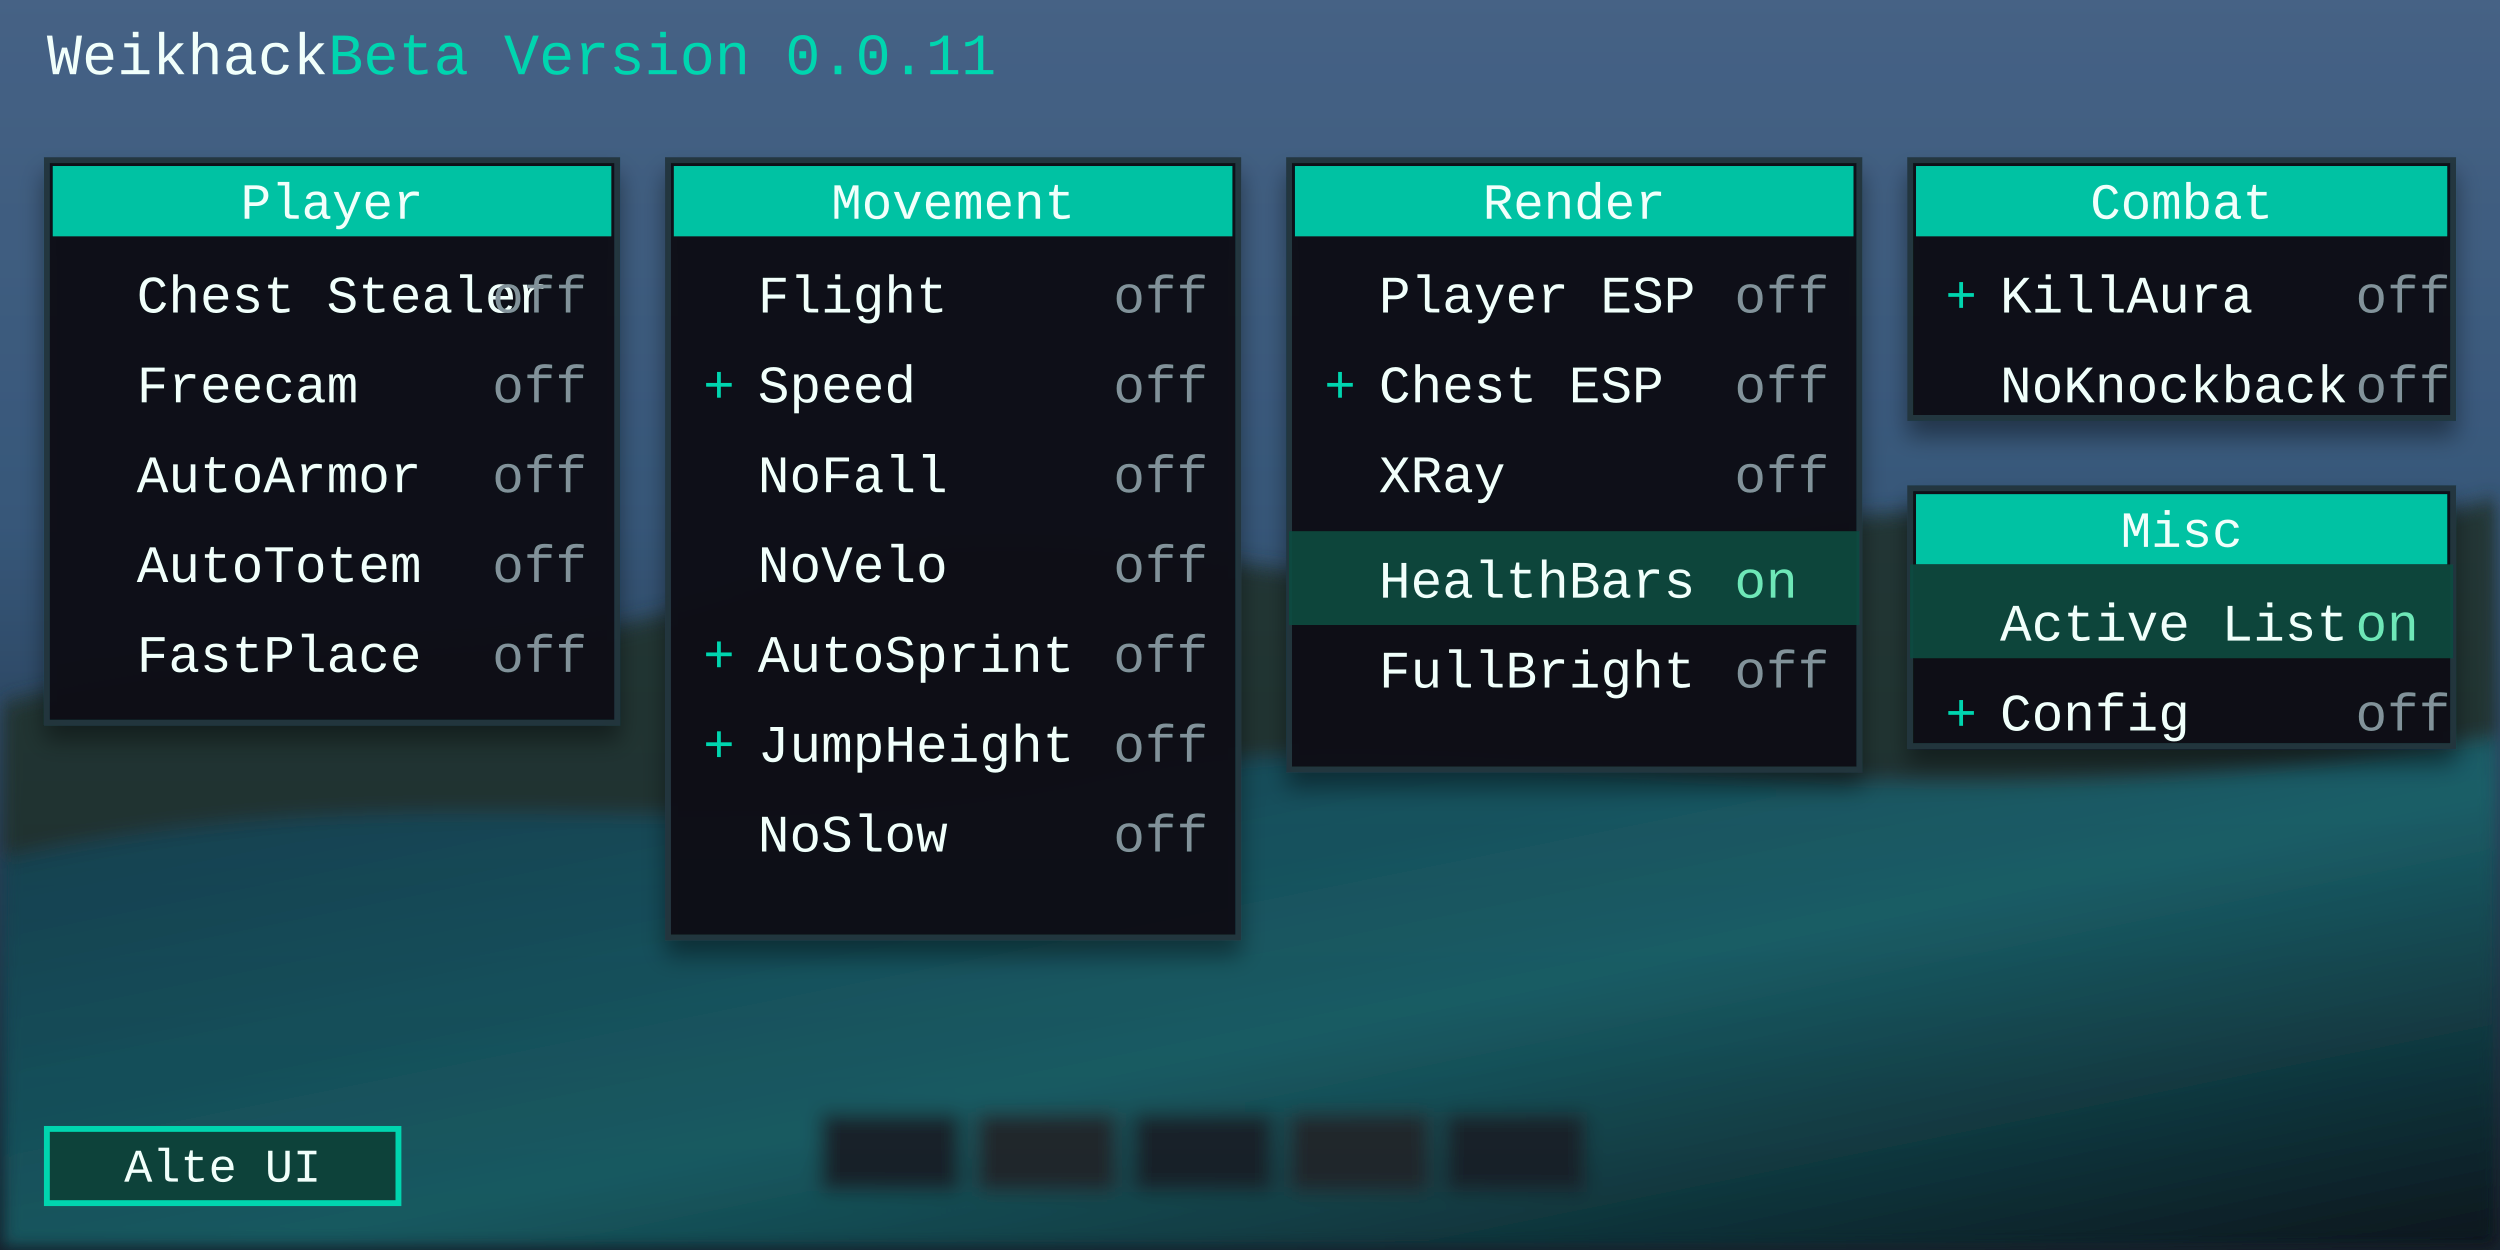
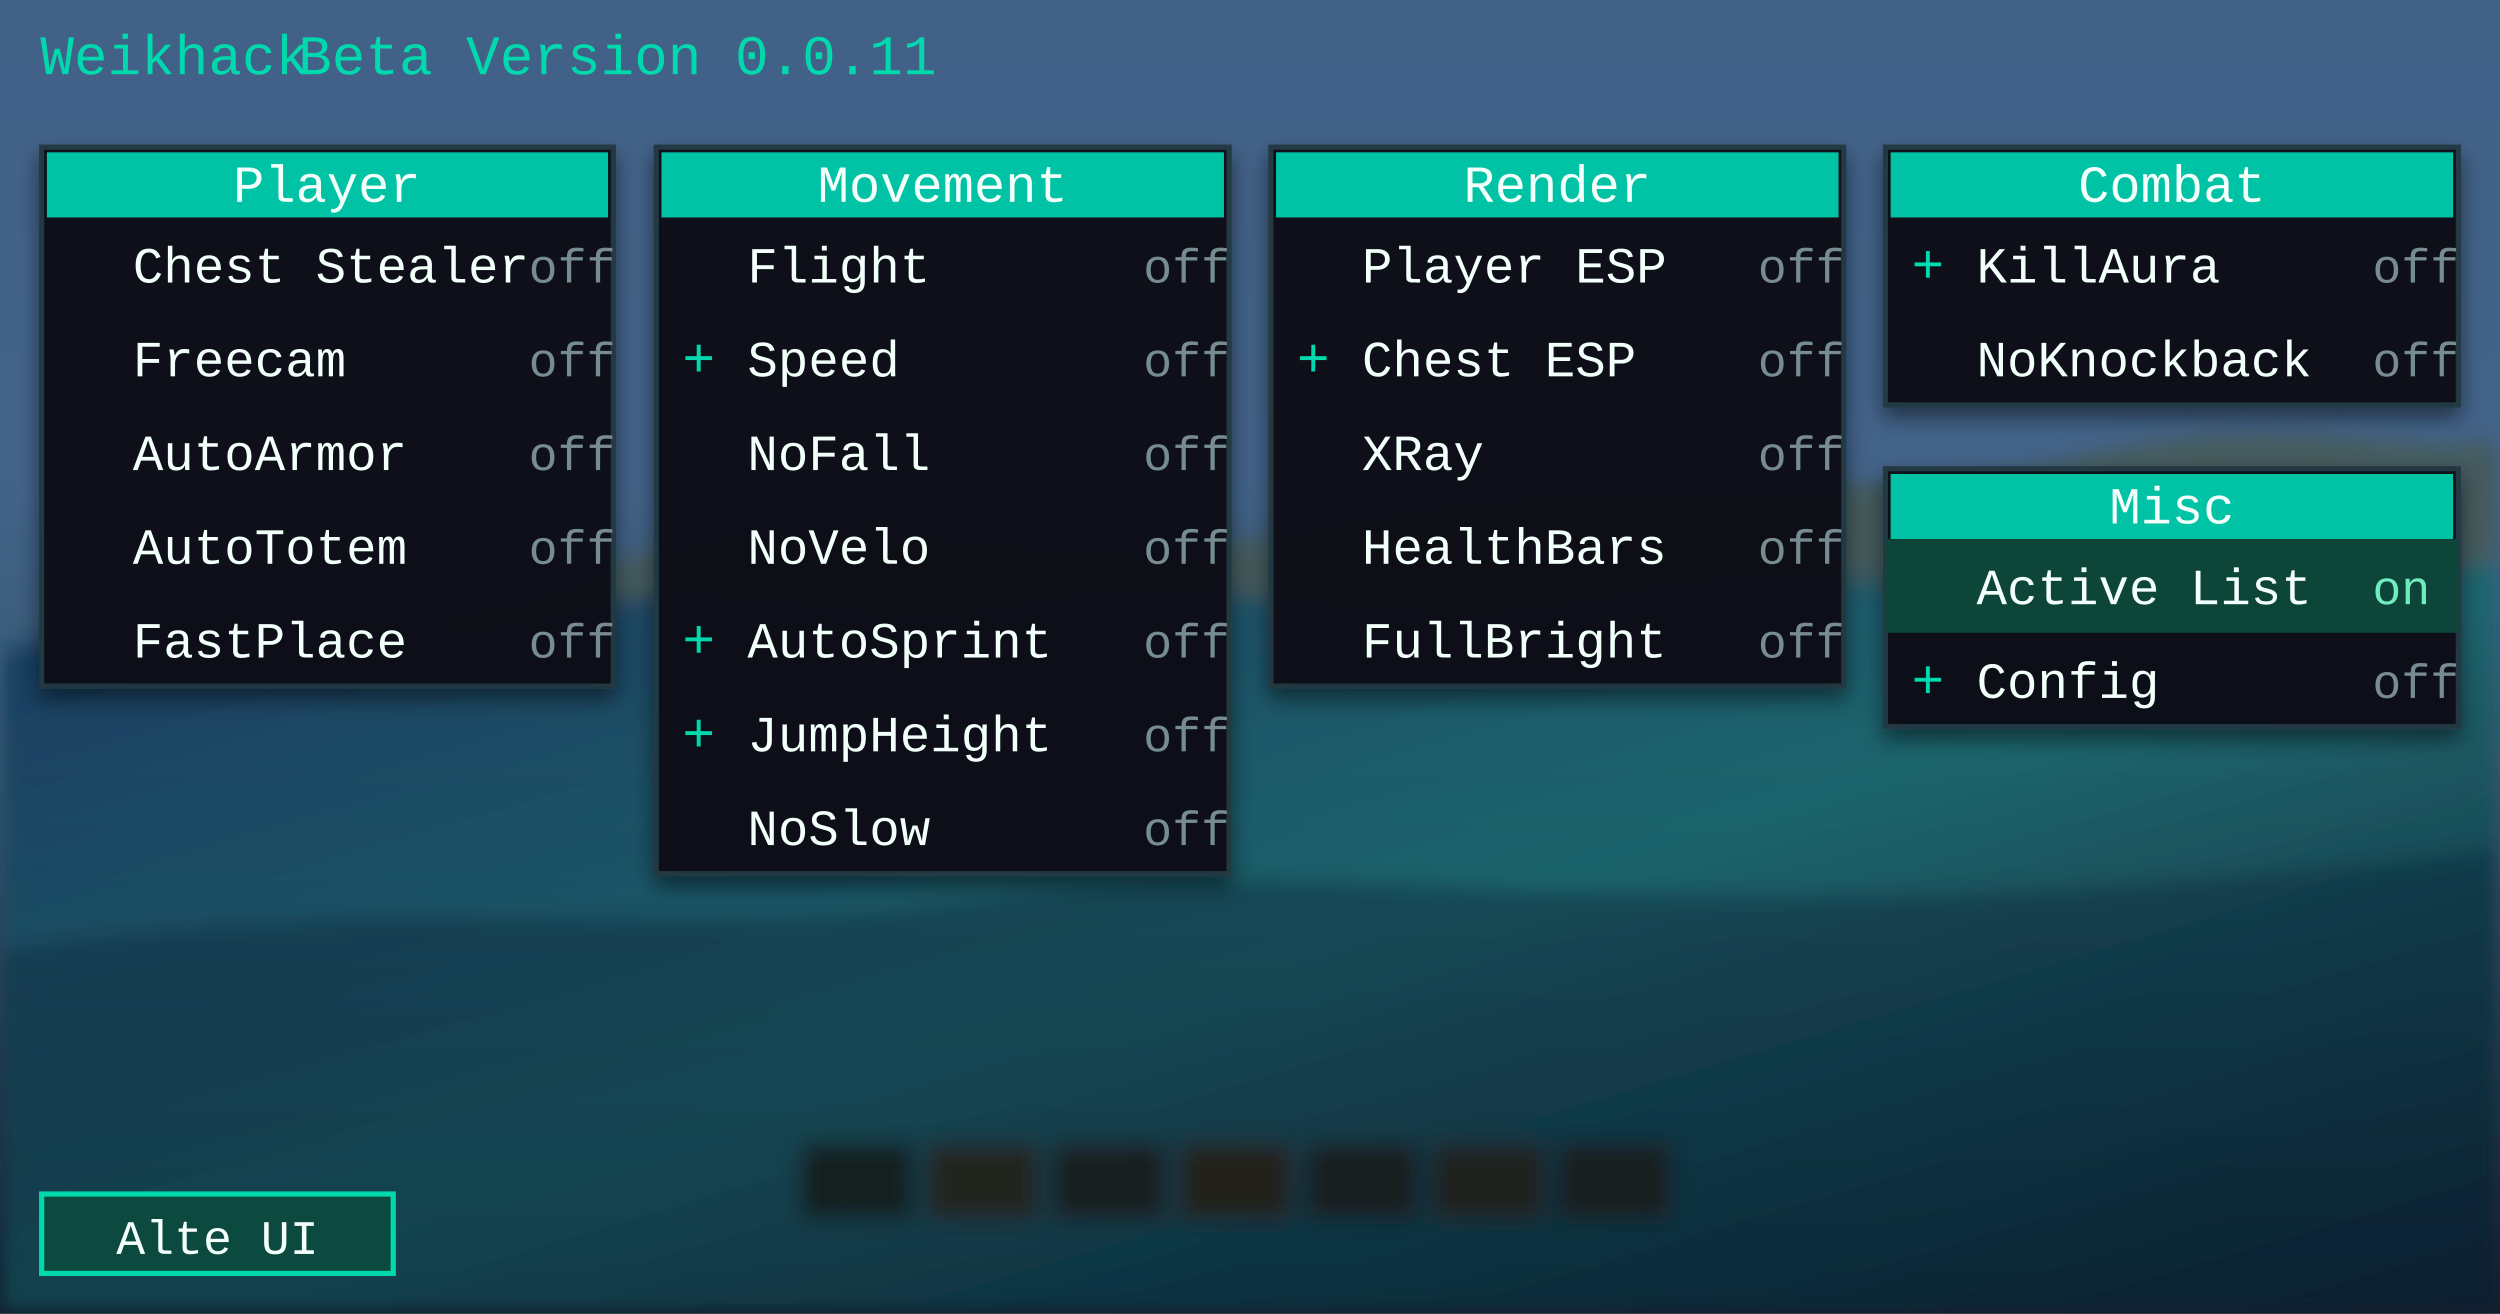
- <svg xmlns="http://www.w3.org/2000/svg" width="1280" height="640" viewBox="0 0 1280 640" role="img" aria-label="Weikhack ClickGUI Beta Version 0.0.11">
+ <svg xmlns="http://www.w3.org/2000/svg" width="1920" height="1009" viewBox="0 0 1920 1009" role="img" aria-label="Weikhack ClickGUI Beta Version 0.0.11">
  <defs>
    <linearGradient id="sky" x1="0" x2="0" y1="0" y2="1">
-       <stop offset="0" stop-color="#587ba8" />
-       <stop offset="0.42" stop-color="#456d99" />
-       <stop offset="1" stop-color="#162534" />
+       <stop offset="0" stop-color="#4e75a2" />
+       <stop offset="0.36" stop-color="#5078a6" />
+       <stop offset="0.58" stop-color="#3f6b88" />
+       <stop offset="1" stop-color="#122336" />
    </linearGradient>
    <linearGradient id="water" x1="0" x2="1" y1="0" y2="1">
-       <stop offset="0" stop-color="#12465a" />
-       <stop offset="0.55" stop-color="#1c7c84" />
-       <stop offset="1" stop-color="#07151c" />
+       <stop offset="0" stop-color="#183d6d" />
+       <stop offset="0.52" stop-color="#1f7c82" />
+       <stop offset="1" stop-color="#0b1f32" />
    </linearGradient>
    <filter id="blur">
-       <feGaussianBlur stdDeviation="5" />
+       <feGaussianBlur stdDeviation="8" />
    </filter>
-     <filter id="panelShadow" x="-20%" y="-20%" width="140%" height="140%">
-       <feDropShadow dx="0" dy="8" stdDeviation="6" flood-color="#000" flood-opacity="0.42" />
+     <filter id="shadow" x="-20%" y="-20%" width="140%" height="140%">
+       <feDropShadow dx="0" dy="8" stdDeviation="8" flood-color="#000" flood-opacity="0.5" />
    </filter>
    <style>
-       .mono { font-family: Consolas, "Courier New", monospace; }
-       .white { fill: #f1fffb; }
-       .muted { fill: #82929a; }
-       .mint { fill: #00d5af; }
-       .on { fill: #6ee7b7; }
-       .panel { fill: #071014; opacity: 0.96; stroke: #223640; stroke-width: 3; }
-       .head { fill: #05c2a3; }
-       .active { fill: #0b4a3f; opacity: 0.92; }
+       .font { font-family: Consolas, "Courier New", monospace; }
+       .title { fill: #00d9ad; font-size: 43px; }
+       .white { fill: #f3fffb; }
+       .muted { fill: #788b92; }
+       .mint { fill: #00d9ad; }
+       .on { fill: #71edbd; }
+       .panel { fill: #071014; opacity: 0.965; stroke: #223943; stroke-width: 4; }
+       .header { fill: #06c2a5; }
+       .active { fill: #0b463b; opacity: 0.95; }
    </style>
  </defs>
-   <rect width="1280" height="640" fill="url(#sky)" />
-   <g filter="url(#blur)" opacity="0.84">
-     <path d="M0 360 C160 318 260 348 385 300 C555 235 700 335 850 286 C1040 225 1128 304 1280 254 L1280 640 L0 640 Z" fill="#263b33" />
-     <path d="M0 440 C220 390 388 442 565 400 C742 358 920 438 1280 378 L1280 640 L0 640 Z" fill="url(#water)" />
-     <rect x="420" y="570" width="72" height="40" fill="#1d272d" />
-     <rect x="500" y="570" width="72" height="40" fill="#2a2e32" />
-     <rect x="580" y="570" width="72" height="40" fill="#1d272d" />
-     <rect x="660" y="570" width="72" height="40" fill="#2a2e32" />
-     <rect x="740" y="570" width="72" height="40" fill="#1d272d" />
+   <rect width="1920" height="1009" fill="url(#sky)" />
+   <g filter="url(#blur)" opacity="0.86">
+     <path d="M0 518 C170 455 320 500 475 432 C650 355 830 455 1000 405 C1225 340 1405 400 1600 350 C1755 310 1852 355 1920 336 L1920 1009 L0 1009 Z" fill="#526c66" />
+     <path d="M0 500 C180 455 300 506 430 470 C580 430 660 492 780 465 C945 425 1070 500 1225 462 C1420 415 1630 485 1920 430 L1920 1009 L0 1009 Z" fill="url(#water)" />
+     <path d="M0 730 C290 680 525 725 760 690 C1055 645 1280 735 1920 650 L1920 1009 L0 1009 Z" fill="#09263b" opacity="0.44" />
+     <rect x="615" y="878" width="86" height="58" fill="#19231d" />
+     <rect x="712" y="878" width="86" height="58" fill="#2b2a1d" />
+     <rect x="809" y="878" width="86" height="58" fill="#1c211d" />
+     <rect x="906" y="878" width="86" height="58" fill="#292719" />
+     <rect x="1003" y="878" width="86" height="58" fill="#1a211e" />
+     <rect x="1100" y="878" width="86" height="58" fill="#28261a" />
+     <rect x="1197" y="878" width="86" height="58" fill="#1b231f" />
  </g>
-   <rect width="1280" height="640" fill="#05070b" opacity="0.22" />
-   <text x="24" y="38" class="mono white" font-size="30">Weikhack</text>
-   <text x="168" y="38" class="mono mint" font-size="30">Beta Version 0.0.11</text>
-   <g class="mono" filter="url(#panelShadow)" font-size="27">
-     <g transform="translate(24 82)">
-       <rect class="panel" width="292" height="288" />
-       <rect class="head" x="3" y="3" width="286" height="36" />
-       <text class="white" x="146" y="30" text-anchor="middle" font-size="26">Player</text>
-       <text class="white" x="46" y="78">Chest Stealer</text>
-       <text class="muted" x="228" y="78">off</text>
-       <text class="white" x="46" y="124">Freecam</text>
-       <text class="muted" x="228" y="124">off</text>
-       <text class="white" x="46" y="170">AutoArmor</text>
-       <text class="muted" x="228" y="170">off</text>
-       <text class="white" x="46" y="216">AutoTotem</text>
-       <text class="muted" x="228" y="216">off</text>
-       <text class="white" x="46" y="262">FastPlace</text>
-       <text class="muted" x="228" y="262">off</text>
+   <rect width="1920" height="1009" fill="#06080c" opacity="0.18" />
+   <g class="font title">
+     <text x="31" y="57">Weikhack</text>
+     <text x="229" y="57">Beta Version 0.0.11</text>
+   </g>
+   <g class="font" filter="url(#shadow)">
+     <g transform="translate(32 113)">
+       <rect class="panel" width="439" height="414" />
+       <rect class="header" x="4" y="4" width="431" height="50" />
+       <text class="white" x="219" y="42" text-anchor="middle" font-size="40">Player</text>
+       <text class="white" x="70" y="104" font-size="39">Chest Stealer</text>
+       <text class="muted" x="374" y="104" font-size="37">off</text>
+       <text class="white" x="70" y="176" font-size="39">Freecam</text>
+       <text class="muted" x="374" y="176" font-size="37">off</text>
+       <text class="white" x="70" y="248" font-size="39">AutoArmor</text>
+       <text class="muted" x="374" y="248" font-size="37">off</text>
+       <text class="white" x="70" y="320" font-size="39">AutoTotem</text>
+       <text class="muted" x="374" y="320" font-size="37">off</text>
+       <text class="white" x="70" y="392" font-size="39">FastPlace</text>
+       <text class="muted" x="374" y="392" font-size="37">off</text>
    </g>
-     <g transform="translate(342 82)">
-       <rect class="panel" width="292" height="398" />
-       <rect class="head" x="3" y="3" width="286" height="36" />
-       <text class="white" x="146" y="30" text-anchor="middle" font-size="26">Movement</text>
-       <text class="white" x="46" y="78">Flight</text>
-       <text class="muted" x="228" y="78">off</text>
-       <text class="mint" x="18" y="124">+</text>
-       <text class="white" x="46" y="124">Speed</text>
-       <text class="muted" x="228" y="124">off</text>
-       <text class="white" x="46" y="170">NoFall</text>
-       <text class="muted" x="228" y="170">off</text>
-       <text class="white" x="46" y="216">NoVelo</text>
-       <text class="muted" x="228" y="216">off</text>
-       <text class="mint" x="18" y="262">+</text>
-       <text class="white" x="46" y="262">AutoSprint</text>
-       <text class="muted" x="228" y="262">off</text>
-       <text class="mint" x="18" y="308">+</text>
-       <text class="white" x="46" y="308">JumpHeight</text>
-       <text class="muted" x="228" y="308">off</text>
-       <text class="white" x="46" y="354">NoSlow</text>
-       <text class="muted" x="228" y="354">off</text>
+     <g transform="translate(504 113)">
+       <rect class="panel" width="440" height="558" />
+       <rect class="header" x="4" y="4" width="432" height="50" />
+       <text class="white" x="220" y="42" text-anchor="middle" font-size="40">Movement</text>
+       <text class="white" x="70" y="104" font-size="39">Flight</text>
+       <text class="muted" x="374" y="104" font-size="37">off</text>
+       <text class="mint" x="20" y="176" font-size="42">+</text>
+       <text class="white" x="70" y="176" font-size="39">Speed</text>
+       <text class="muted" x="374" y="176" font-size="37">off</text>
+       <text class="white" x="70" y="248" font-size="39">NoFall</text>
+       <text class="muted" x="374" y="248" font-size="37">off</text>
+       <text class="white" x="70" y="320" font-size="39">NoVelo</text>
+       <text class="muted" x="374" y="320" font-size="37">off</text>
+       <text class="mint" x="20" y="392" font-size="42">+</text>
+       <text class="white" x="70" y="392" font-size="39">AutoSprint</text>
+       <text class="muted" x="374" y="392" font-size="37">off</text>
+       <text class="mint" x="20" y="464" font-size="42">+</text>
+       <text class="white" x="70" y="464" font-size="39">JumpHeight</text>
+       <text class="muted" x="374" y="464" font-size="37">off</text>
+       <text class="white" x="70" y="536" font-size="39">NoSlow</text>
+       <text class="muted" x="374" y="536" font-size="37">off</text>
    </g>
-     <g transform="translate(660 82)">
-       <rect class="panel" width="292" height="312" />
-       <rect class="head" x="3" y="3" width="286" height="36" />
-       <text class="white" x="146" y="30" text-anchor="middle" font-size="26">Render</text>
-       <text class="white" x="46" y="78">Player ESP</text>
-       <text class="muted" x="228" y="78">off</text>
-       <text class="mint" x="18" y="124">+</text>
-       <text class="white" x="46" y="124">Chest ESP</text>
-       <text class="muted" x="228" y="124">off</text>
-       <text class="white" x="46" y="170">XRay</text>
-       <text class="muted" x="228" y="170">off</text>
-       <rect class="active" x="0" y="190" width="292" height="48" />
-       <text class="white" x="46" y="224">HealthBars</text>
-       <text class="on" x="228" y="224">on</text>
-       <text class="white" x="46" y="270">FullBright</text>
-       <text class="muted" x="228" y="270">off</text>
+     <g transform="translate(976 113)">
+       <rect class="panel" width="440" height="414" />
+       <rect class="header" x="4" y="4" width="432" height="50" />
+       <text class="white" x="220" y="42" text-anchor="middle" font-size="40">Render</text>
+       <text class="white" x="70" y="104" font-size="39">Player ESP</text>
+       <text class="muted" x="374" y="104" font-size="37">off</text>
+       <text class="mint" x="20" y="176" font-size="42">+</text>
+       <text class="white" x="70" y="176" font-size="39">Chest ESP</text>
+       <text class="muted" x="374" y="176" font-size="37">off</text>
+       <text class="white" x="70" y="248" font-size="39">XRay</text>
+       <text class="muted" x="374" y="248" font-size="37">off</text>
+       <text class="white" x="70" y="320" font-size="39">HealthBars</text>
+       <text class="muted" x="374" y="320" font-size="37">off</text>
+       <text class="white" x="70" y="392" font-size="39">FullBright</text>
+       <text class="muted" x="374" y="392" font-size="37">off</text>
    </g>
-     <g transform="translate(978 82)">
-       <rect class="panel" width="278" height="132" />
-       <rect class="head" x="3" y="3" width="272" height="36" />
-       <text class="white" x="139" y="30" text-anchor="middle" font-size="26">Combat</text>
-       <text class="mint" x="18" y="78">+</text>
-       <text class="white" x="46" y="78">KillAura</text>
-       <text class="muted" x="228" y="78">off</text>
-       <text class="white" x="46" y="124">NoKnockback</text>
-       <text class="muted" x="228" y="124">off</text>
+     <g transform="translate(1448 113)">
+       <rect class="panel" width="440" height="198" />
+       <rect class="header" x="4" y="4" width="432" height="50" />
+       <text class="white" x="220" y="42" text-anchor="middle" font-size="40">Combat</text>
+       <text class="mint" x="20" y="104" font-size="42">+</text>
+       <text class="white" x="70" y="104" font-size="39">KillAura</text>
+       <text class="muted" x="374" y="104" font-size="37">off</text>
+       <text class="white" x="70" y="176" font-size="39">NoKnockback</text>
+       <text class="muted" x="374" y="176" font-size="37">off</text>
    </g>
-     <g transform="translate(978 250)">
-       <rect class="panel" width="278" height="132" />
-       <rect class="head" x="3" y="3" width="272" height="36" />
-       <text class="white" x="139" y="30" text-anchor="middle" font-size="26">Misc</text>
-       <rect class="active" x="0" y="39" width="278" height="48" />
-       <text class="white" x="46" y="78">Active List</text>
-       <text class="on" x="228" y="78">on</text>
-       <text class="mint" x="18" y="124">+</text>
-       <text class="white" x="46" y="124">Config</text>
-       <text class="muted" x="228" y="124">off</text>
+     <g transform="translate(1448 360)">
+       <rect class="panel" width="440" height="198" />
+       <rect class="header" x="4" y="4" width="432" height="50" />
+       <text class="white" x="220" y="42" text-anchor="middle" font-size="40">Misc</text>
+       <rect class="active" x="0" y="54" width="440" height="72" />
+       <text class="white" x="70" y="104" font-size="39">Active List</text>
+       <text class="on" x="374" y="104" font-size="37">on</text>
+       <text class="mint" x="20" y="176" font-size="42">+</text>
+       <text class="white" x="70" y="176" font-size="39">Config</text>
+       <text class="muted" x="374" y="176" font-size="37">off</text>
    </g>
  </g>
-   <rect x="24" y="578" width="180" height="38" fill="#0d423a" stroke="#00d5af" stroke-width="3" />
-   <text x="114" y="605" text-anchor="middle" class="mono white" font-size="24">Alte UI</text>
+   <rect x="32" y="917" width="270" height="61" fill="#0c493e" stroke="#00d9ad" stroke-width="4" />
+   <text x="167" y="963" text-anchor="middle" class="font white" font-size="37">Alte UI</text>
</svg>
